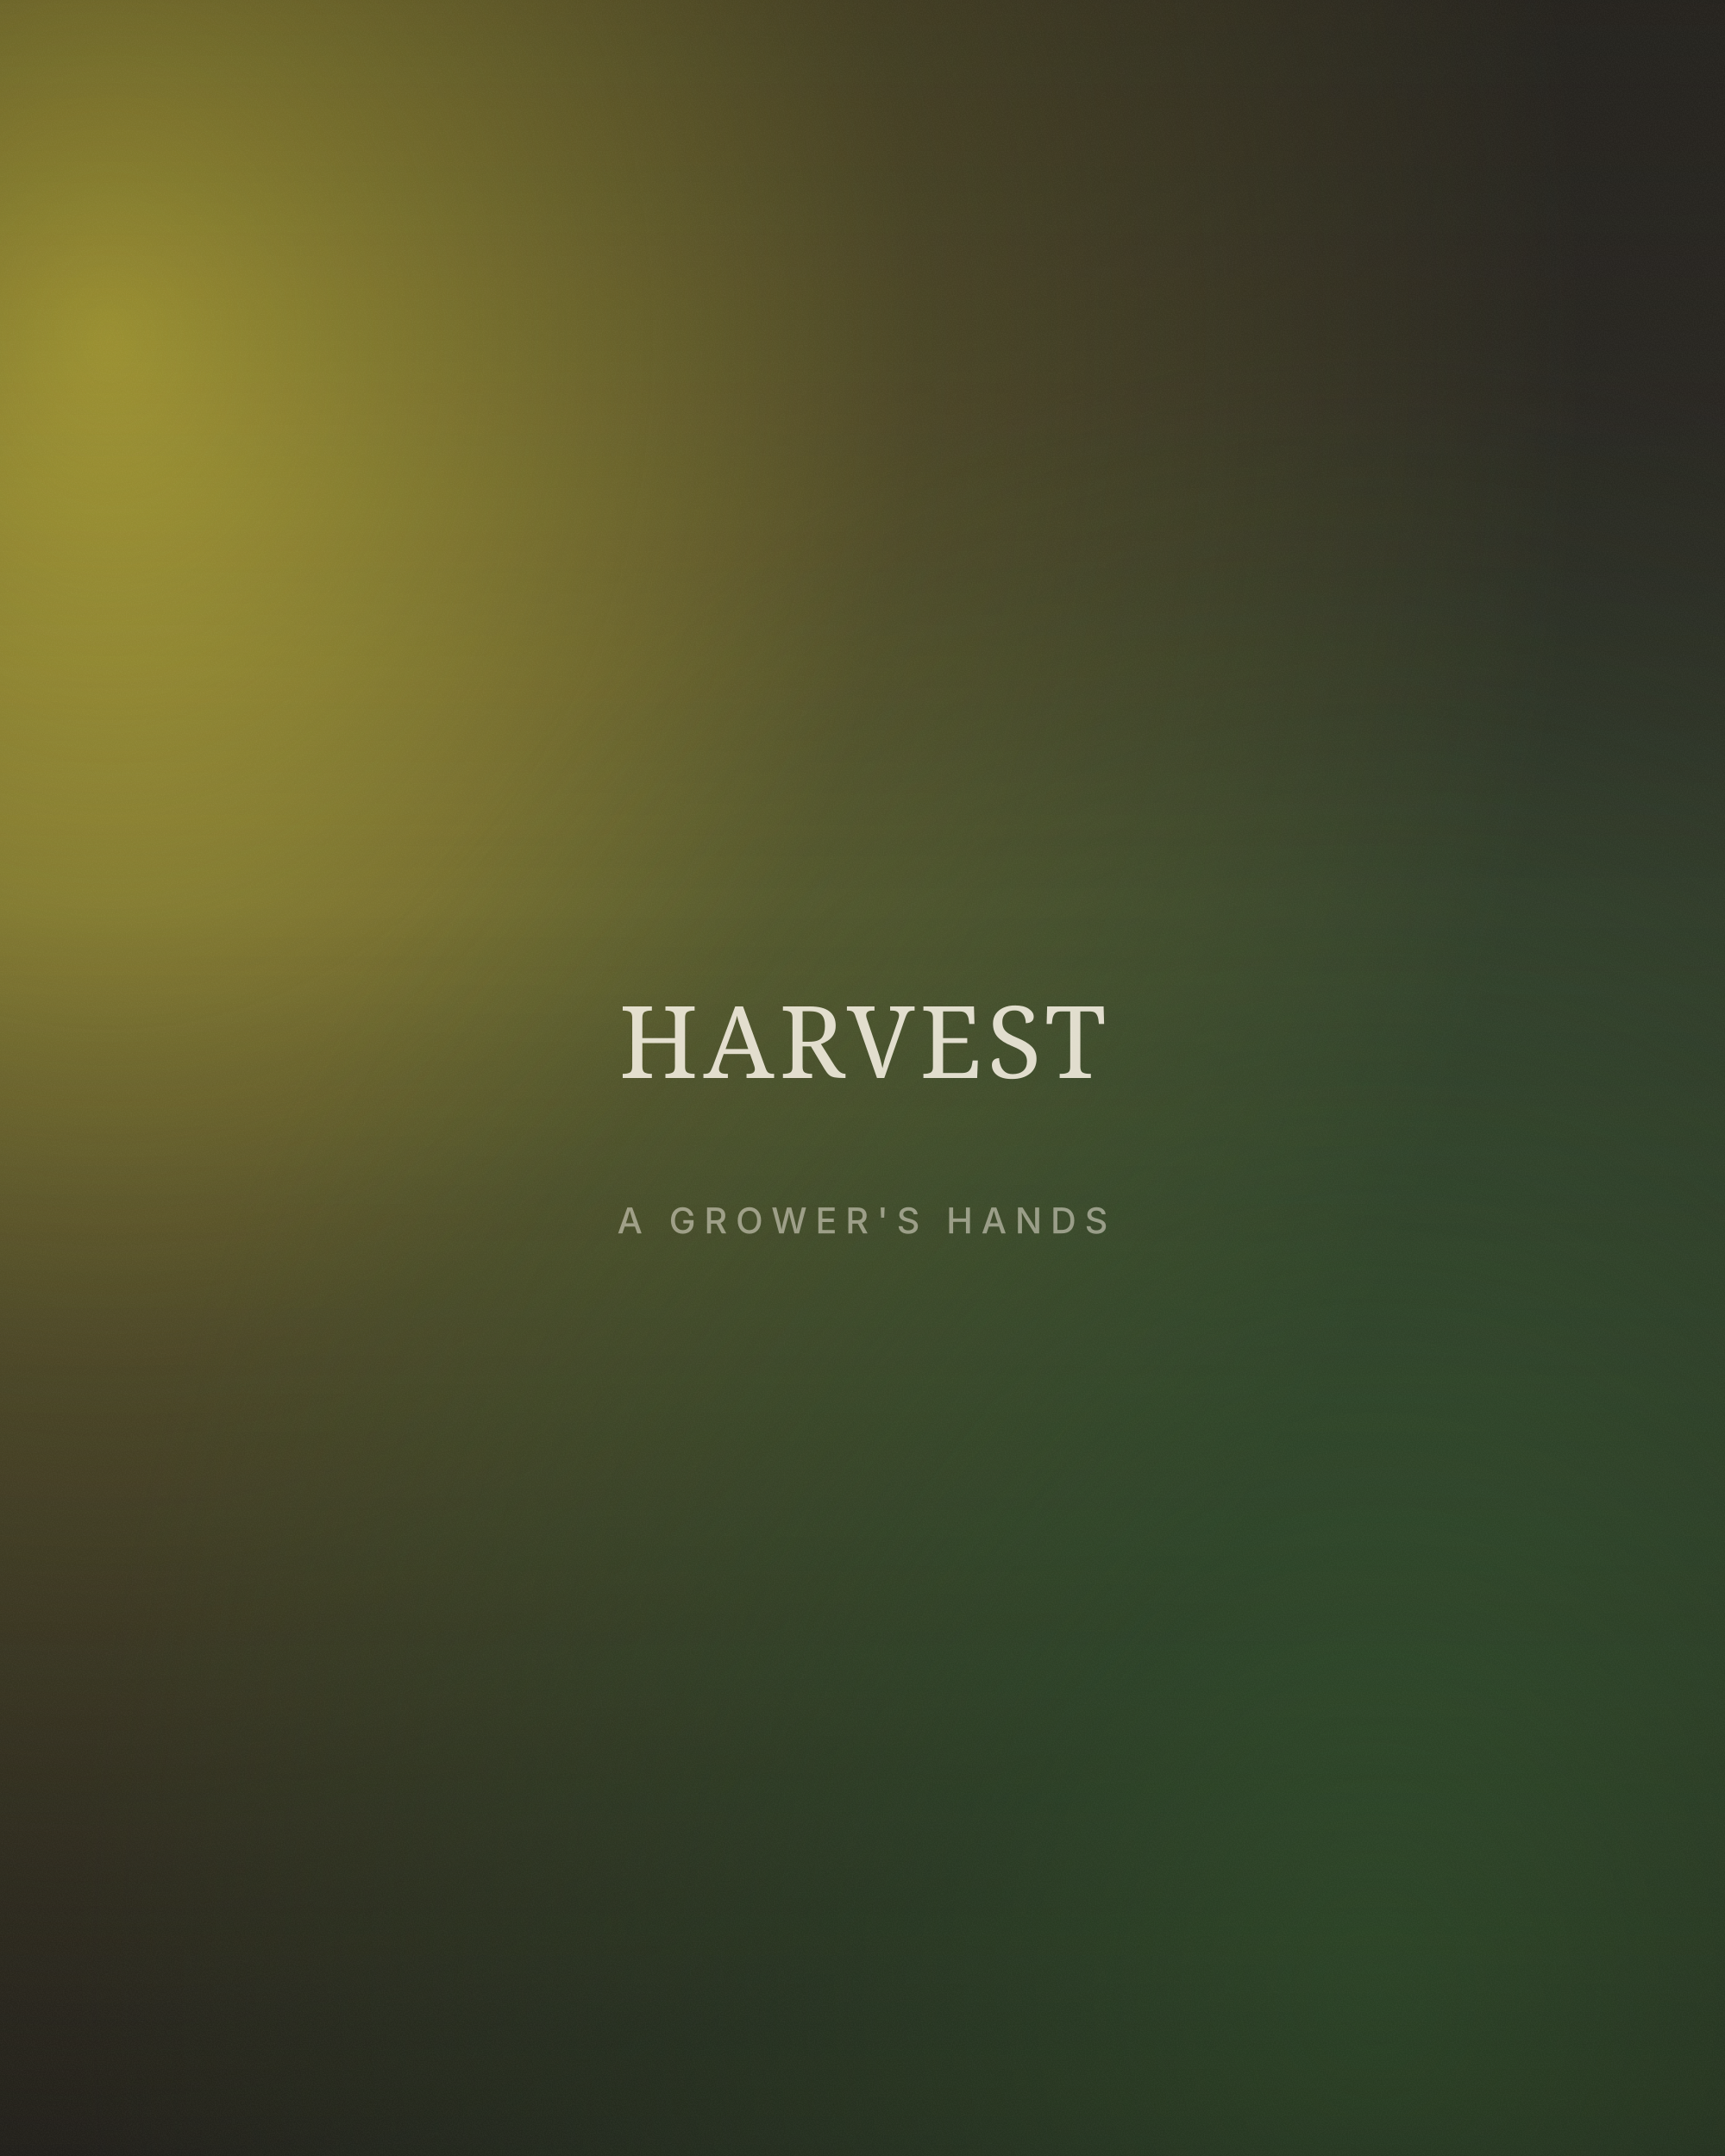
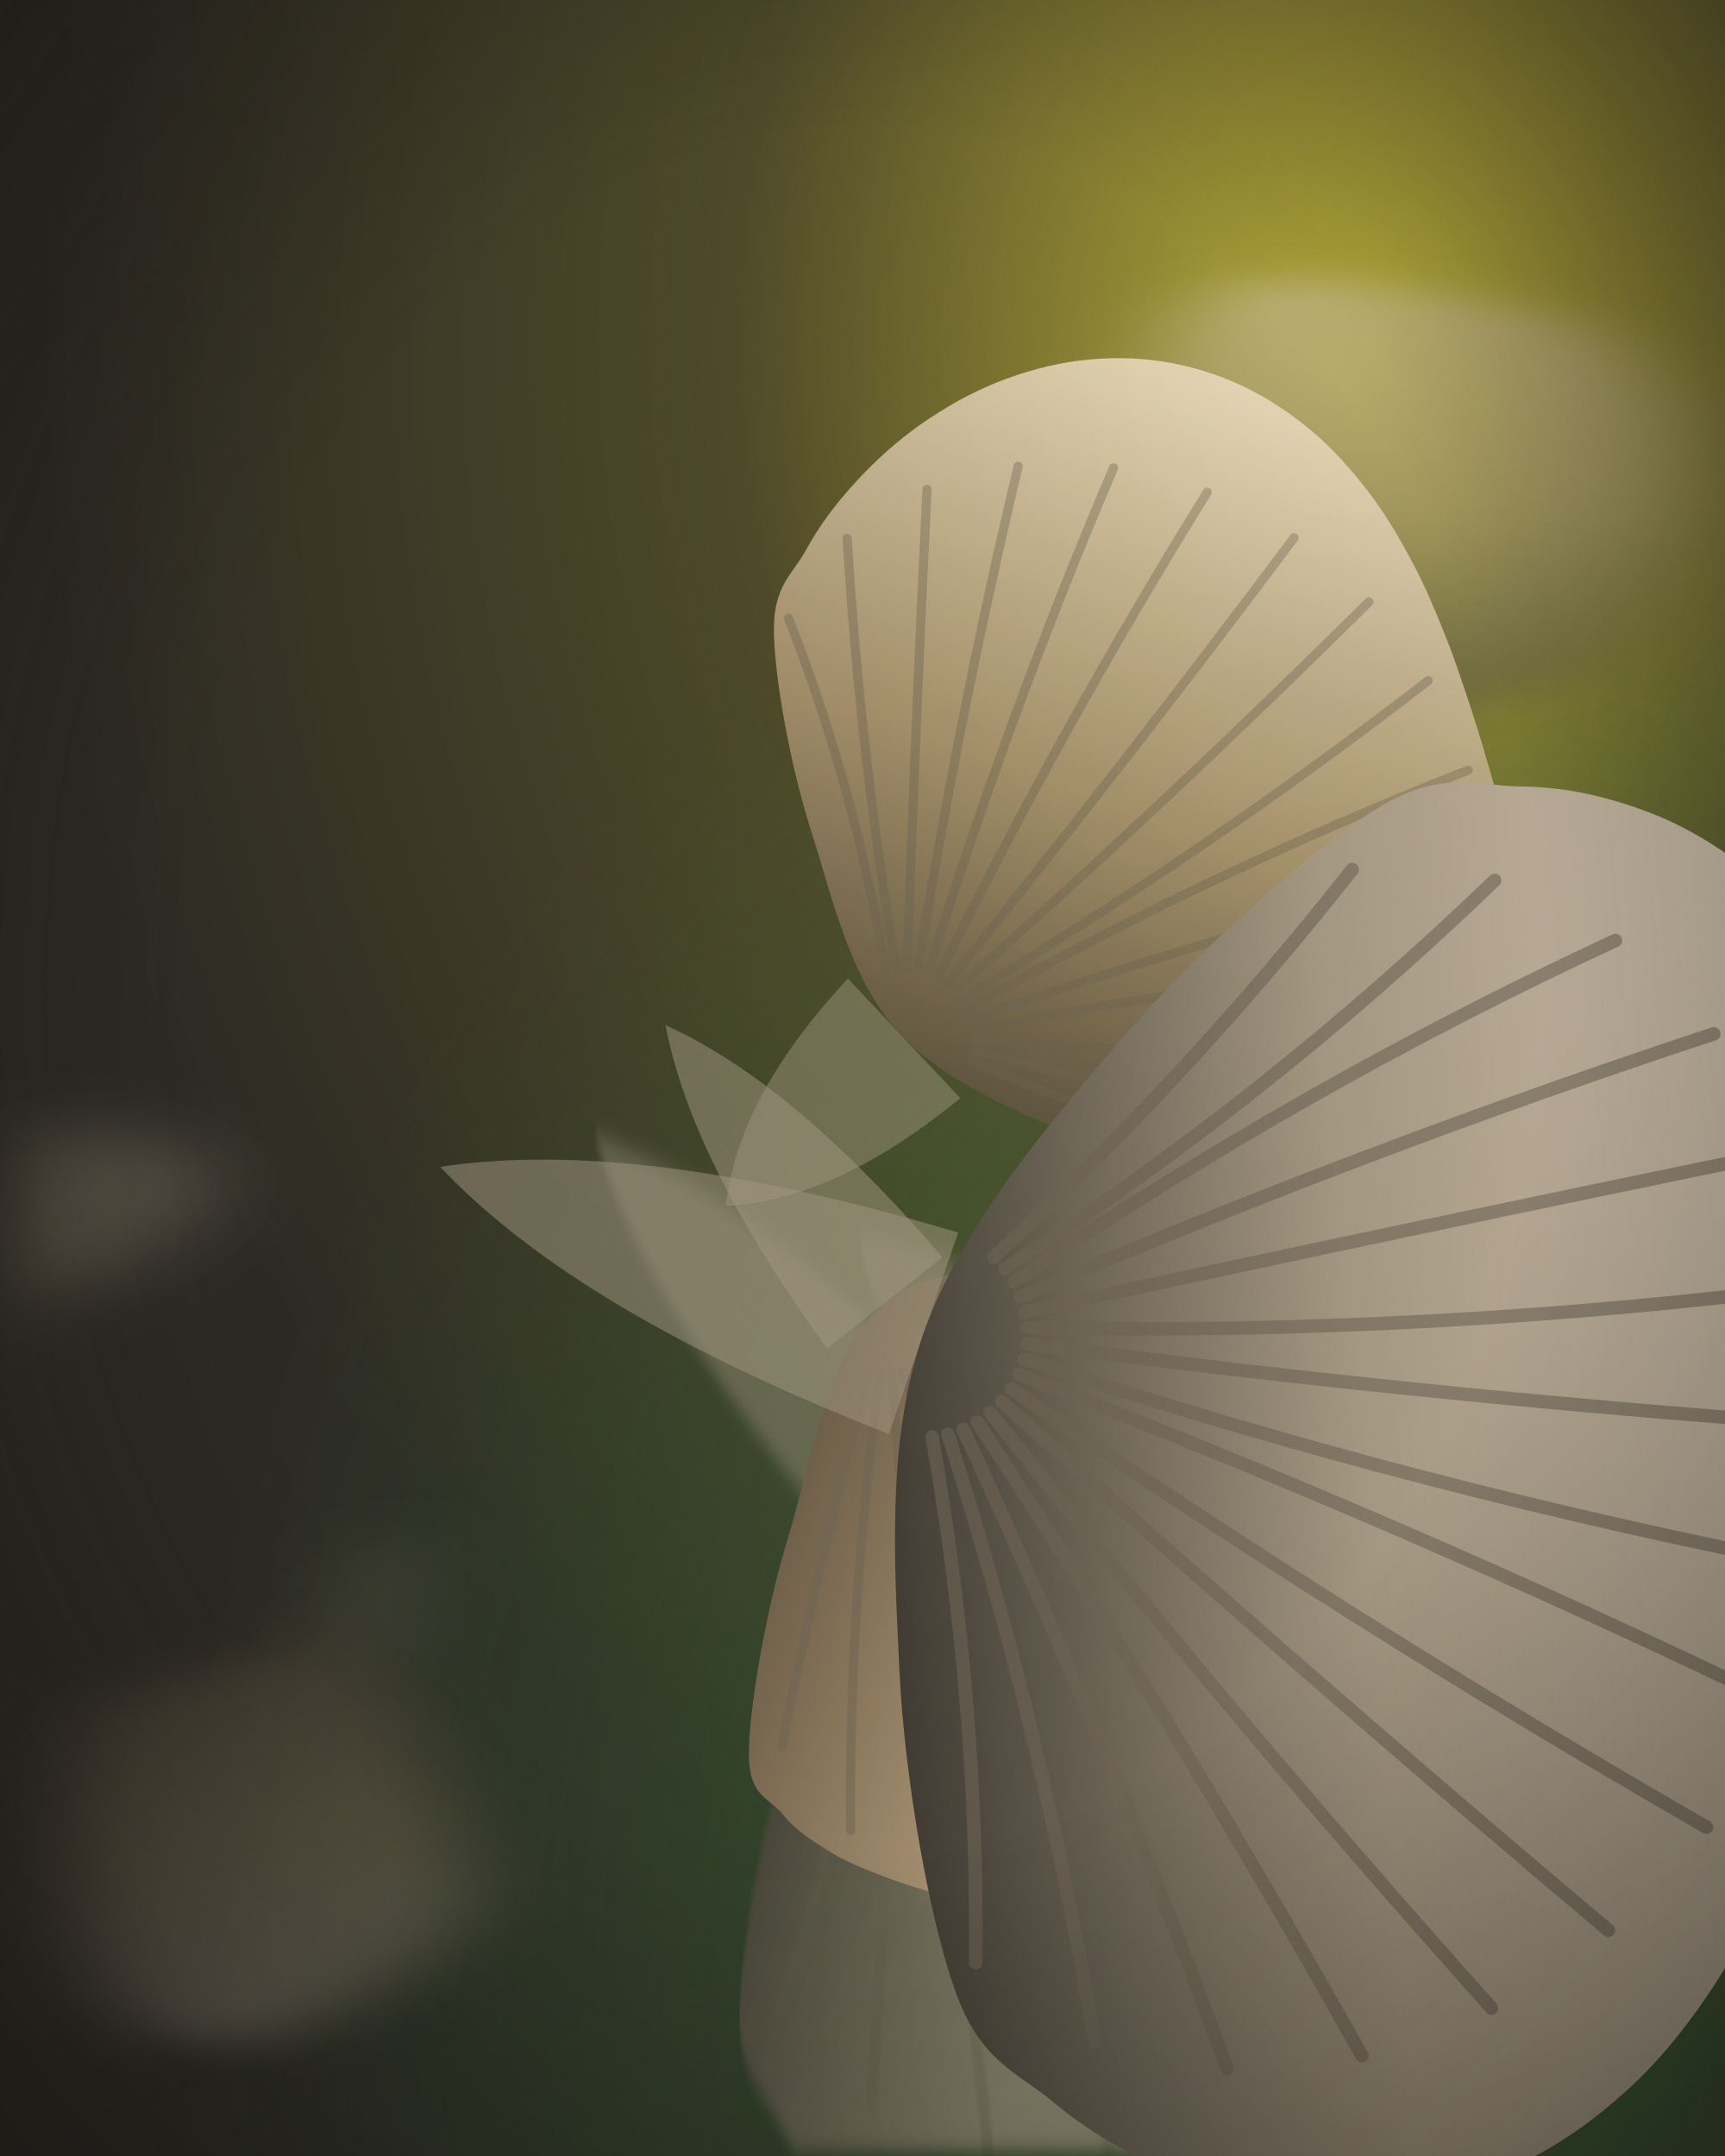
- <svg xmlns="http://www.w3.org/2000/svg" width="1600" height="2000" viewBox="0 0 1600 2000" role="img" aria-label="HARVEST — placeholder">
+ <svg xmlns="http://www.w3.org/2000/svg" width="1600" height="2000" viewBox="0 0 1600 2000" role="img" aria-label="Harvesting by hand">
  <defs>
-     <radialGradient id="a6303" cx="6%" cy="16%" r="86%">
-       <stop offset="0%" stop-color="#C6B83A" stop-opacity="0.95" />
-       <stop offset="55%" stop-color="#C6B83A" stop-opacity="0.28" />
-       <stop offset="100%" stop-color="#C6B83A" stop-opacity="0" />
+     <radialGradient id="key" cx="80%" cy="16%" r="78%">
+       <stop offset="0%" stop-color="#c6b83a" stop-opacity="0.9" />
+       <stop offset="48%" stop-color="#c6b83a" stop-opacity="0.22" />
+       <stop offset="100%" stop-color="#c6b83a" stop-opacity="0" />
    </radialGradient>
-     <radialGradient id="b6303" cx="80%" cy="92%" r="76%">
-       <stop offset="0%" stop-color="#3F7D3A" stop-opacity="0.72" />
-       <stop offset="100%" stop-color="#3F7D3A" stop-opacity="0" />
+     <radialGradient id="fill" cx="82%" cy="92%" r="72%">
+       <stop offset="0%" stop-color="#3f7d3a" stop-opacity="0.6" />
+       <stop offset="100%" stop-color="#3f7d3a" stop-opacity="0" />
    </radialGradient>
-     <linearGradient id="v6303" x1="0" y1="0" x2="0" y2="1">
-       <stop offset="0%" stop-color="#14120F" stop-opacity="0.34" />
-       <stop offset="42%" stop-color="#14120F" stop-opacity="0" />
-       <stop offset="100%" stop-color="#14120F" stop-opacity="0.52" />
+     <radialGradient id="vig" cx="50%" cy="46%" r="72%">
+       <stop offset="55%" stop-color="#14120f" stop-opacity="0" />
+       <stop offset="100%" stop-color="#14120f" stop-opacity="0.55" />
+     </radialGradient>
+     <linearGradient id="cg0" x1="1" y1="0.24" x2="0.06" y2="0.86">
+       <stop offset="0%" stop-color="#e3d8c6" />
+       <stop offset="52%" stop-color="#b09877" />
+       <stop offset="100%" stop-color="#584c3a" />
    </linearGradient>
-     <filter id="g6303" x="-4%" y="-4%" width="108%" height="108%">
-       <feTurbulence type="fractalNoise" baseFrequency="0.86" numOctaves="4" seed="95" />
+     <linearGradient id="cg1" x1="1" y1="0.24" x2="0.06" y2="0.86">
+       <stop offset="0%" stop-color="#d8c9b5" />
+       <stop offset="52%" stop-color="#a2957f" />
+       <stop offset="100%" stop-color="#2b2923" />
+     </linearGradient>
+     <linearGradient id="cg2" x1="1" y1="0.24" x2="0.06" y2="0.86">
+       <stop offset="0%" stop-color="#e8d9bb" />
+       <stop offset="52%" stop-color="#a8916d" />
+       <stop offset="100%" stop-color="#4c4334" />
+     </linearGradient>
+     <filter id="blur1" x="-12%" y="-12%" width="124%" height="124%">
+       <feGaussianBlur stdDeviation="8" />
+     </filter>
+     <filter id="blur2" x="-20%" y="-20%" width="140%" height="140%">
+       <feGaussianBlur stdDeviation="35.2" />
+     </filter>
+     <linearGradient id="sear" x1="0.9" y1="0.1" x2="0.1" y2="0.95">
+       <stop offset="0%" stop-color="#c6b83a" />
+       <stop offset="34%" stop-color="#c49a4e" />
+       <stop offset="100%" stop-color="#5e4526" />
+     </linearGradient>
+     <linearGradient id="bag" x1="0" y1="0" x2="1" y2="0.2">
+       <stop offset="0%" stop-color="#d8c9b5" stop-opacity="0.72" />
+       <stop offset="38%" stop-color="#a2957f" stop-opacity="0.5" />
+       <stop offset="100%" stop-color="#2b2923" stop-opacity="0.85" />
+     </linearGradient>
+     <filter id="noise">
+       <feTurbulence type="fractalNoise" baseFrequency="0.8" numOctaves="3" seed="7" />
      <feColorMatrix type="saturate" values="0" />
-       <feComponentTransfer>
-         <feFuncA type="linear" slope="0.07" />
-       </feComponentTransfer>
    </filter>
+     <pattern id="grain" width="180" height="180" patternUnits="userSpaceOnUse">
+       <rect width="180" height="180" filter="url(#noise)" />
+     </pattern>
  </defs>
-   <rect width="1600" height="2000" fill="#2B2923" />
-   <rect width="1600" height="2000" fill="url(#a6303)" />
-   <rect width="1600" height="2000" fill="url(#b6303)" />
-   <rect width="1600" height="2000" fill="url(#v6303)" />
-   <rect width="1600" height="2000" filter="url(#g6303)" opacity="0.85" />
-   <text x="50%" y="1000" text-anchor="middle" font-family="Fraunces, Georgia, serif" font-size="93" font-weight="500" fill="#F6F0E3" opacity="0.88" letter-spacing="4.65">HARVEST</text>
-   <text x="50%" y="1144.15" text-anchor="middle" font-family="Inter, system-ui, sans-serif" font-size="33" font-weight="500" fill="#F6F0E3" opacity="0.5" letter-spacing="7.92">A GROWER'S HANDS</text>
+   <rect width="1600" height="2000" fill="#2b2923" />
+   <rect width="1600" height="2000" fill="url(#key)" />
+   <rect width="1600" height="2000" fill="url(#fill)" />
+   <g transform="translate(327.6 1526.6)rotate(115.4)" opacity="0.3" filter="url(#blur2)">
+     <path d="M0 -41.9C-66.4 -37.7 -106.2 -21 -132.7 0C-106.2 21 -66.4 37.7 0 41.9Z" fill="#a2957f" opacity="0.5" />
+     <path d="M0 0C0.3 -36.2 48.2 -78.7 73.6 -110.3C99 -141.9 133.5 -175.4 152.5 -189.5C171.5 -203.6 177 -195 187.7 -194.8C198.5 -194.6 207.6 -191.3 216.9 -188.2C226.2 -185 234.8 -180.5 243.7 -175.9C252.7 -171.3 261.4 -166.1 270.4 -160.6C279.4 -155 288.7 -149.2 298 -142.7C307.3 -136.2 317 -129.4 326.2 -121.8C335.5 -114.2 345.1 -106 353.6 -97.1C362.1 -88.1 370.5 -78.4 377.3 -68.1C384 -57.8 390.2 -46.7 394.3 -35.3C398.5 -24 401.3 -11.8 402.2 0C403 11.8 402.1 24.1 399.4 35.8C396.8 47.4 392.1 59 386.2 69.7C380.4 80.4 372.6 90.7 364.3 100C356 109.3 346.2 117.9 336.3 125.6C326.5 133.3 315.8 140 305.4 146.2C295 152.4 284.3 157.8 273.9 162.7C263.6 167.6 253.4 171.9 243.3 175.6C233.2 179.4 223.5 182.8 213.4 185.1C203.4 187.5 193.7 189.9 182.8 189.7C171.9 189.5 166.4 197.5 147.9 183.7C129.3 170 96.1 137.8 71.5 107.2C46.8 76.5 -0.3 36.2 0 0Z" fill="url(#cg0)" />
+   </g>
+   <g transform="translate(1183.1 673.5)rotate(-60.4)" opacity="0.5" filter="url(#blur2)">
+     <path d="M0 -60.5C-74 -54.4 -118.4 -30.2 -148 0C-118.4 30.2 -74 54.4 0 60.5Z" fill="#a2957f" opacity="0.5" />
+     <path d="M0 0C1.8 -42.9 59.3 -95.5 92.7 -136.3C126.1 -177.2 173.4 -224.3 200.4 -245C227.4 -265.7 238.3 -258.7 254.7 -260.5C271 -262.3 285.5 -259.5 298.6 -255.7C311.6 -251.8 323 -245 333 -237.6C343.1 -230.1 351.4 -220.5 358.8 -210.8C366.3 -201 372.1 -190 377.7 -179C383.3 -168 387.7 -156.5 392.3 -145C396.9 -133.5 400.9 -121.9 405.3 -110.2C409.8 -98.6 414.2 -86.9 418.8 -74.9C423.5 -63 428.5 -50.9 433.3 -38.5C438.1 -26 443.2 -13.2 447.5 0C451.7 13.2 456 26.9 458.7 40.7C461.3 54.5 463.5 68.9 463.5 82.9C463.5 96.9 462.2 111.3 458.7 124.8C455.2 138.2 449.9 151.6 442.5 163.6C435.1 175.5 425.5 186.9 414.5 196.4C403.4 206 390.2 214.4 376.3 221C362.3 227.6 346.6 232.6 330.7 235.9C314.9 239.2 298 240.9 281.2 240.8C264.4 240.6 247.4 239.3 230 235.3C212.7 231.2 201.7 235.5 177.1 216.5C152.4 197.4 111.7 156.9 82.2 120.9C52.7 84.8 -1.8 42.9 0 0Z" fill="url(#cg1)" />
+   </g>
+   <g transform="translate(27.2 1128.9)rotate(-192.4)" opacity="0.6" filter="url(#blur2)">
+     <path d="M0 -78.5C-96.6 -70.6 -154.6 -39.2 -193.3 0C-154.6 39.2 -96.6 70.6 0 78.5Z" fill="#a2957f" opacity="0.5" />
+     <path d="M0 0C-0.8 -56.1 49.3 -113.4 80.7 -163.4C112.1 -213.4 158.7 -272.3 188.2 -300.3C217.7 -328.3 234.9 -324.7 257.8 -331.5C280.6 -338.3 303.5 -340.7 325.3 -340.9C347.2 -341.1 369 -338 388.7 -332.5C408.5 -327.1 427.5 -318.5 443.9 -308C460.3 -297.5 475.1 -284.1 487.2 -269.7C499.4 -255.2 509.2 -238.3 516.7 -221.1C524.3 -204 529.1 -185.1 532.5 -166.6C535.9 -148.1 536.8 -128.8 537 -110.1C537.2 -91.3 535.5 -72.5 533.9 -54.2C532.2 -35.8 529.5 -17.8 527.1 0C524.7 17.8 522 35.2 519.4 52.7C516.8 70.2 514.4 87.4 511.5 104.9C508.7 122.3 506 139.8 502.2 157.2C498.4 174.5 494.4 192.2 488.5 209.1C482.6 225.9 475.9 243 466.8 258.4C457.8 273.7 447.2 288.8 434.4 301.4C421.6 313.9 406.6 325.4 389.9 333.6C373.3 341.8 354.4 348.1 334.4 350.4C314.4 352.7 292.7 352.8 270.2 347.5C247.7 342.1 230.2 347.2 199.4 318.2C168.6 289.1 118.7 226.1 85.5 173C52.2 120 0.8 56.1 0 0Z" fill="url(#cg2)" />
+   </g>
+   <g transform="translate(948 1295.2)rotate(44.8)" opacity="0.7" filter="url(#blur1)">
+     <path d="M0 -68.4C-106.7 -61.5 -170.7 -34.2 -213.4 0C-170.7 34.2 -106.7 61.5 0 68.4Z" fill="#a2957f" opacity="0.5" />
+     <path d="M0 0C1.5 -72 46.7 -160.7 79.2 -228.7C111.7 -296.7 163.4 -374.5 195.1 -408.2C226.7 -441.8 245.8 -428.5 269 -430.6C292.1 -432.8 313.7 -427.3 334 -421C354.4 -414.6 373.1 -403.9 391 -392.6C408.9 -381.4 425.3 -367.5 441.5 -353.4C457.7 -339.2 472.9 -323.7 488.2 -307.8C503.6 -291.9 518.6 -275.3 533.8 -257.8C548.9 -240.4 564.2 -222.4 579 -203.2C593.8 -184 608.9 -163.9 622.4 -142.5C635.9 -121 649.4 -98.3 660.1 -74.6C670.8 -50.8 680.5 -25.5 686.6 0C692.7 25.5 696.6 52.5 696.5 78.7C696.4 104.9 693.1 131.9 686 157C679 182.2 668 207.2 654.2 229.6C640.3 251.9 622.5 273.1 603.1 291.3C583.7 309.6 560.9 325.7 537.8 339C514.6 352.4 489.1 363.1 464.2 371.5C439.2 380 413.2 385.8 388.1 389.7C363 393.7 337.9 395.5 313.6 395.1C289.2 394.8 265.7 393.4 242.1 387.6C218.5 381.8 200.8 391.1 172.2 360.3C143.6 329.6 99.1 263.3 70.4 203.2C41.7 143.2 -1.5 72 0 0Z" fill="url(#cg0)" />
+     <path d="M33.3 -57.7Q126.5 -211.9 213.5 -369.7" fill="none" stroke="#6b6152" stroke-width="8.7" stroke-linecap="round" opacity="0.2" />
+     <path d="M43.6 -50.3Q171.1 -223.2 324 -373.9" fill="none" stroke="#6b6152" stroke-width="8.7" stroke-linecap="round" opacity="0.2" />
+     <path d="M52.3 -41.1Q237.5 -188.1 423.9 -333.3" fill="none" stroke="#6b6152" stroke-width="8.7" stroke-linecap="round" opacity="0.2" />
+     <path d="M59.2 -30.5Q284.3 -142.5 506.2 -260.9" fill="none" stroke="#6b6152" stroke-width="8.7" stroke-linecap="round" opacity="0.2" />
+     <path d="M63.9 -18.8Q316.9 -83.6 564.8 -165.8" fill="none" stroke="#6b6152" stroke-width="8.7" stroke-linecap="round" opacity="0.2" />
+     <path d="M66.3 -6.3Q331.2 -26.7 595.3 -56.8" fill="none" stroke="#6b6152" stroke-width="8.7" stroke-linecap="round" opacity="0.2" />
+     <path d="M66.3 6.3Q329.4 46.5 595.3 56.8" fill="none" stroke="#6b6152" stroke-width="8.7" stroke-linecap="round" opacity="0.2" />
+     <path d="M63.9 18.8Q308.9 110.8 564.8 165.8" fill="none" stroke="#6b6152" stroke-width="8.7" stroke-linecap="round" opacity="0.2" />
+     <path d="M59.2 30.5Q282.1 147 506.2 260.9" fill="none" stroke="#6b6152" stroke-width="8.7" stroke-linecap="round" opacity="0.2" />
+     <path d="M52.3 41.1Q234.3 192 423.9 333.3" fill="none" stroke="#6b6152" stroke-width="8.7" stroke-linecap="round" opacity="0.2" />
+     <path d="M43.6 50.3Q184.6 211.4 324 373.9" fill="none" stroke="#6b6152" stroke-width="8.7" stroke-linecap="round" opacity="0.2" />
+     <path d="M33.3 57.7Q119.7 215.8 213.5 369.7" fill="none" stroke="#6b6152" stroke-width="8.7" stroke-linecap="round" opacity="0.2" />
+   </g>
+   <g transform="translate(834.9 1364.9)rotate(47.7)" opacity="0.8" filter="url(#blur1)">
+     <path d="M0 -81.9C-210.7 -73.7 -337.2 -41 -421.5 0C-337.2 41 -210.7 73.7 0 81.9Z" fill="#a2957f" opacity="0.5" />
+     <path d="M0 0C-0.3 -79.7 67.4 -164.2 111.3 -237.1C155.2 -310.1 221.4 -396.7 263.4 -437.7C305.4 -478.7 330.7 -473.6 363.2 -483.1C395.7 -492.6 428.1 -495.4 458.6 -494.7C489 -494 519.1 -488.3 545.9 -479.2C572.8 -470.1 598.1 -456.2 619.8 -440.1C641.5 -423.9 660.5 -403.6 676.1 -382.2C691.7 -360.8 703.8 -336.2 713.4 -311.5C723 -286.8 729.1 -260.1 733.7 -234C738.3 -207.9 739.9 -181 741.2 -154.7C742.5 -128.5 741.8 -102.3 741.3 -76.6C740.9 -50.8 739.6 -25.4 738.7 0C737.7 25.4 736.7 50.5 735.4 76C734.1 101.4 733.2 126.9 730.9 152.6C728.5 178.3 726.2 204.4 721.4 230.1C716.6 255.7 710.9 281.9 702 306.5C693.1 331.1 682.2 355.7 667.8 377.5C653.5 399.4 636.2 420.4 616 437.4C595.7 454.4 572 469.4 546.4 479.6C520.8 489.8 491.9 496.9 462.2 498.6C432.5 500.3 400.5 498.6 368.1 489.7C335.7 480.7 310.3 486.5 267.8 445.1C225.3 403.6 157.8 315.2 113.1 241.1C68.5 166.9 0.3 79.7 0 0Z" fill="url(#cg1)" />
+     <path d="M45.7 -64.9Q180.1 -233 292.9 -416.4" fill="none" stroke="#6b6152" stroke-width="10.3" stroke-linecap="round" opacity="0.3" />
+     <path d="M56.2 -56Q237.3 -236 417.9 -416.4" fill="none" stroke="#6b6152" stroke-width="10.3" stroke-linecap="round" opacity="0.3" />
+     <path d="M65.1 -45.4Q300 -201.3 527.2 -368.1" fill="none" stroke="#6b6152" stroke-width="10.3" stroke-linecap="round" opacity="0.3" />
+     <path d="M72 -33.5Q340.9 -166.4 615.7 -286.4" fill="none" stroke="#6b6152" stroke-width="10.3" stroke-linecap="round" opacity="0.3" />
+     <path d="M76.7 -20.5Q372.6 -118.9 678.1 -181.3" fill="none" stroke="#6b6152" stroke-width="10.3" stroke-linecap="round" opacity="0.3" />
+     <path d="M79.1 -6.9Q395 -30.7 710.4 -62" fill="none" stroke="#6b6152" stroke-width="10.3" stroke-linecap="round" opacity="0.3" />
+     <path d="M79.1 6.9Q395.2 29.1 710.4 62" fill="none" stroke="#6b6152" stroke-width="10.3" stroke-linecap="round" opacity="0.3" />
+     <path d="M76.7 20.5Q372.7 118.4 678.1 181.3" fill="none" stroke="#6b6152" stroke-width="10.3" stroke-linecap="round" opacity="0.3" />
+     <path d="M72 33.5Q338.4 171.8 615.7 286.4" fill="none" stroke="#6b6152" stroke-width="10.3" stroke-linecap="round" opacity="0.3" />
+     <path d="M65.1 45.4Q300.1 201.1 527.2 368.1" fill="none" stroke="#6b6152" stroke-width="10.3" stroke-linecap="round" opacity="0.3" />
+     <path d="M56.2 56Q240.9 232.4 417.9 416.4" fill="none" stroke="#6b6152" stroke-width="10.3" stroke-linecap="round" opacity="0.3" />
+     <path d="M45.7 64.9Q187.5 227.8 292.9 416.4" fill="none" stroke="#6b6152" stroke-width="10.3" stroke-linecap="round" opacity="0.3" />
+   </g>
+   <g transform="translate(838.6 963.2)rotate(-43.2)" opacity="0.9">
+     <path d="M0 -76.1C-113.6 -68.5 -181.7 -38.1 -227.1 0C-181.7 38.1 -113.6 68.5 0 76.1Z" fill="#a2957f" opacity="0.5" />
+     <path d="M0 0C-1.6 -70.1 39.2 -137.2 67.5 -196.6C95.7 -256.1 140 -324.1 169.4 -356.8C198.8 -389.4 218.6 -384.2 244 -392.6C269.4 -401 295.4 -405.1 321.7 -407C347.9 -409 375.2 -408.3 401.4 -404.6C427.7 -400.8 454.5 -394.3 479.1 -384.7C503.7 -375.1 527.9 -362.3 548.9 -347C569.9 -331.7 589.3 -313.2 605 -293C620.7 -272.9 633.7 -249.8 643.1 -226.2C652.4 -202.7 658.3 -176.9 661.3 -151.7C664.3 -126.5 663.5 -100.1 661 -74.8C658.5 -49.6 652.7 -24.2 646.2 0C639.7 24.2 630.8 47.8 622 70.4C613.1 93.1 603 114.8 593.1 136.1C583.2 157.3 572.9 177.7 562.5 197.9C552.1 218 541.8 237.8 530.7 257C519.6 276.3 508.5 295.5 495.9 313.5C483.2 331.5 470 349.4 454.8 365.1C439.6 380.8 423 396 404.5 407.7C386 419.3 365.6 429.6 343.6 434.8C321.6 440 297.7 443.2 272.7 438.8C247.7 434.3 226.4 443.9 193.8 408.1C161.1 372.3 109.1 292 76.8 223.9C44.5 155.9 1.6 70.1 0 0Z" fill="url(#cg2)" />
+     <path d="M30.7 -58.1Q125.3 -199.6 188.6 -357.5" fill="none" stroke="#6b6152" stroke-width="8.5" stroke-linecap="round" opacity="0.4" />
+     <path d="M39.3 -52.7Q150.6 -219.9 279.1 -374.4" fill="none" stroke="#6b6152" stroke-width="8.5" stroke-linecap="round" opacity="0.4" />
+     <path d="M46.9 -46Q204.4 -202.6 364.1 -356.7" fill="none" stroke="#6b6152" stroke-width="8.5" stroke-linecap="round" opacity="0.4" />
+     <path d="M53.5 -38.2Q241.8 -183.4 440.3 -314.4" fill="none" stroke="#6b6152" stroke-width="8.5" stroke-linecap="round" opacity="0.4" />
+     <path d="M58.7 -29.5Q275.5 -152.6 503.9 -252.8" fill="none" stroke="#6b6152" stroke-width="8.5" stroke-linecap="round" opacity="0.4" />
+     <path d="M62.6 -20.1Q303.3 -110.4 551.7 -176.8" fill="none" stroke="#6b6152" stroke-width="8.5" stroke-linecap="round" opacity="0.4" />
+     <path d="M64.9 -10.1Q324 -45.5 581.5 -90.9" fill="none" stroke="#6b6152" stroke-width="8.5" stroke-linecap="round" opacity="0.4" />
+     <path d="M65.7 0Q328.6 7.3 591.5 0" fill="none" stroke="#6b6152" stroke-width="8.5" stroke-linecap="round" opacity="0.4" />
+     <path d="M64.9 10.1Q320.8 66 581.5 90.9" fill="none" stroke="#6b6152" stroke-width="8.5" stroke-linecap="round" opacity="0.4" />
+     <path d="M62.6 20.1Q312.6 81.4 551.7 176.8" fill="none" stroke="#6b6152" stroke-width="8.5" stroke-linecap="round" opacity="0.4" />
+     <path d="M58.7 29.5Q285.4 133 503.9 252.8" fill="none" stroke="#6b6152" stroke-width="8.5" stroke-linecap="round" opacity="0.4" />
+     <path d="M53.5 38.2Q254.5 165.6 440.3 314.4" fill="none" stroke="#6b6152" stroke-width="8.5" stroke-linecap="round" opacity="0.4" />
+     <path d="M46.9 46Q195.8 211.3 364.1 356.7" fill="none" stroke="#6b6152" stroke-width="8.5" stroke-linecap="round" opacity="0.4" />
+     <path d="M39.3 52.7Q144.9 224.2 279.1 374.4" fill="none" stroke="#6b6152" stroke-width="8.5" stroke-linecap="round" opacity="0.4" />
+     <path d="M30.7 58.1Q99.6 213.1 188.6 357.5" fill="none" stroke="#6b6152" stroke-width="8.5" stroke-linecap="round" opacity="0.4" />
+   </g>
+   <g transform="translate(820.7 1208.6)rotate(51.7)" opacity="1">
+     <path d="M0 -68.2C-164.1 -61.4 -262.5 -34.1 -328.2 0C-262.5 34.1 -164.1 61.4 0 68.2Z" fill="#a2957f" opacity="0.5" />
+     <path d="M0 0C-1.2 -66.5 69.7 -137.6 108.4 -193.1C147.1 -248.7 200.8 -307.7 232 -333.5C263.2 -359.3 275.1 -346.2 295.5 -347.9C315.8 -349.6 334.6 -346.8 354.3 -343.8C374 -340.9 393.4 -336.1 413.4 -330.3C433.4 -324.6 453.9 -317.7 474.3 -309.3C494.7 -300.9 515.8 -291.4 535.8 -280C555.8 -268.6 576.2 -255.7 594.4 -241C612.5 -226.3 630.3 -209.7 644.8 -191.7C659.4 -173.6 672.4 -153.6 681.7 -133C691.1 -112.3 697.8 -89.9 700.9 -67.7C704 -45.5 703.7 -22.3 700.5 0C697.3 22.3 690.3 44.8 681.6 65.8C672.8 86.9 660.6 107.4 647.8 126.3C634.9 145.3 619.5 163.1 604.3 179.6C589.1 196.2 572.5 211.3 556.5 225.7C540.5 240 524.2 253.1 508.3 265.6C492.5 278.1 476.9 289.8 461.4 300.9C445.9 311.9 430.9 322.5 415.1 331.7C399.4 340.8 383.9 349.9 366.8 356C349.8 362.1 332.7 368.3 312.9 368.4C293.1 368.5 281 383.7 248.1 356.6C215.1 329.5 156.7 265 115.4 205.6C74.1 146.2 1.2 66.5 0 0Z" fill="url(#cg0)" />
+     <path d="M41.2 -51.5Q140.6 -200.8 264.3 -330.5" fill="none" stroke="#6b6152" stroke-width="8.6" stroke-linecap="round" opacity="0.5" />
+     <path d="M49 -44.2Q210.3 -182.3 364.4 -328.3" fill="none" stroke="#6b6152" stroke-width="8.6" stroke-linecap="round" opacity="0.5" />
+     <path d="M55.5 -35.6Q254.2 -159.8 449.9 -288.6" fill="none" stroke="#6b6152" stroke-width="8.6" stroke-linecap="round" opacity="0.5" />
+     <path d="M60.6 -26.1Q289.2 -125.4 518.3 -223.7" fill="none" stroke="#6b6152" stroke-width="8.6" stroke-linecap="round" opacity="0.5" />
+     <path d="M64 -16Q314.8 -79.8 566.2 -141.2" fill="none" stroke="#6b6152" stroke-width="8.6" stroke-linecap="round" opacity="0.5" />
+     <path d="M65.8 -5.4Q327.2 -40.1 590.8 -48.2" fill="none" stroke="#6b6152" stroke-width="8.6" stroke-linecap="round" opacity="0.5" />
+     <path d="M65.8 5.4Q327.8 32.8 590.8 48.2" fill="none" stroke="#6b6152" stroke-width="8.6" stroke-linecap="round" opacity="0.5" />
+     <path d="M64 16Q310.7 96.4 566.2 141.2" fill="none" stroke="#6b6152" stroke-width="8.6" stroke-linecap="round" opacity="0.5" />
+     <path d="M60.6 26.1Q296.3 109.1 518.3 223.7" fill="none" stroke="#6b6152" stroke-width="8.6" stroke-linecap="round" opacity="0.5" />
+     <path d="M55.5 35.6Q249.4 167.3 449.9 288.6" fill="none" stroke="#6b6152" stroke-width="8.6" stroke-linecap="round" opacity="0.5" />
+     <path d="M49 44.2Q196.2 197.8 364.4 328.3" fill="none" stroke="#6b6152" stroke-width="8.6" stroke-linecap="round" opacity="0.5" />
+     <path d="M41.2 51.5Q147.8 195 264.3 330.5" fill="none" stroke="#6b6152" stroke-width="8.6" stroke-linecap="round" opacity="0.5" />
+   </g>
+   <g transform="translate(856.6 1236.8)rotate(19)" opacity="1">
+     <path d="M0 -98.8C-237.1 -88.9 -379.3 -49.4 -474.2 0C-379.3 49.4 -237.1 88.9 0 98.8Z" fill="#a2957f" opacity="0.5" />
+     <path d="M0 0C0.7 -103.4 45.1 -218.5 84.6 -317.6C124.1 -416.7 191.3 -537.5 237.1 -594.6C282.9 -651.7 319 -646.7 359.5 -660.2C400 -673.8 441.5 -677.3 480.2 -675.9C518.9 -674.5 557.3 -665.4 591.7 -652.1C626.1 -638.8 658.4 -618.6 686.5 -595.8C714.7 -573.1 739.3 -544.8 760.5 -515.4C781.6 -486.1 798.6 -452.9 813.3 -419.8C827.9 -386.7 838.7 -351.5 848.5 -316.9C858.2 -282.2 865.1 -246.8 871.7 -211.7C878.3 -176.6 883.3 -141.6 888.2 -106.3C893 -71 897.3 -35.8 900.8 0C904.2 35.8 907.5 72 908.6 108.8C909.7 145.5 910.4 183.1 907.4 220.4C904.3 257.7 899.7 296 890.5 332.5C881.2 369.1 868.9 406.1 851.8 439.7C834.7 473.3 813.2 506.1 787.7 533.9C762.3 561.7 731.8 587.2 698.9 606.6C666 626 628.4 641.4 590.1 650.4C551.9 659.4 510.2 663.3 469.5 660.8C428.7 658.2 386.4 650.8 345.8 635.1C305.2 619.5 270.3 622.3 226.1 566.9C181.9 511.6 118.4 397.5 80.7 303C43 208.5 -0.7 103.4 0 0Z" fill="url(#cg1)" />
+     <path d="M38.8 -88.2Q155.1 -304.4 235.9 -536.2" fill="none" stroke="#6b6152" stroke-width="12.5" stroke-linecap="round" opacity="0.6" />
+     <path d="M51.9 -81.2Q231.7 -310.3 364.1 -569.7" fill="none" stroke="#6b6152" stroke-width="12.5" stroke-linecap="round" opacity="0.6" />
+     <path d="M63.8 -72.3Q256.2 -330.4 488.2 -553.5" fill="none" stroke="#6b6152" stroke-width="12.5" stroke-linecap="round" opacity="0.6" />
+     <path d="M74.1 -61.6Q328.9 -293 602.7 -501.3" fill="none" stroke="#6b6152" stroke-width="12.5" stroke-linecap="round" opacity="0.6" />
+     <path d="M82.7 -49.5Q391.3 -236.7 702 -420.4" fill="none" stroke="#6b6152" stroke-width="12.5" stroke-linecap="round" opacity="0.6" />
+     <path d="M89.3 -36.2Q445.7 -150.6 781 -316.9" fill="none" stroke="#6b6152" stroke-width="12.5" stroke-linecap="round" opacity="0.6" />
+     <path d="M93.8 -22.1Q467.6 -97.8 835.9 -196.8" fill="none" stroke="#6b6152" stroke-width="12.5" stroke-linecap="round" opacity="0.6" />
+     <path d="M96.1 -7.4Q482 -12 864.1 -66.7" fill="none" stroke="#6b6152" stroke-width="12.5" stroke-linecap="round" opacity="0.6" />
+     <path d="M96.1 7.4Q481.3 21.2 864.1 66.7" fill="none" stroke="#6b6152" stroke-width="12.5" stroke-linecap="round" opacity="0.6" />
+     <path d="M93.8 22.1Q461.3 124.7 835.9 196.8" fill="none" stroke="#6b6152" stroke-width="12.5" stroke-linecap="round" opacity="0.6" />
+     <path d="M89.3 36.2Q432.8 182.3 781 316.9" fill="none" stroke="#6b6152" stroke-width="12.5" stroke-linecap="round" opacity="0.6" />
+     <path d="M82.7 49.5Q386.7 244.3 702 420.4" fill="none" stroke="#6b6152" stroke-width="12.5" stroke-linecap="round" opacity="0.6" />
+     <path d="M74.1 61.6Q346.1 272.2 602.7 501.3" fill="none" stroke="#6b6152" stroke-width="12.5" stroke-linecap="round" opacity="0.6" />
+     <path d="M63.8 72.3Q286.4 303.7 488.2 553.5" fill="none" stroke="#6b6152" stroke-width="12.5" stroke-linecap="round" opacity="0.6" />
+     <path d="M51.9 81.2Q225.8 314.1 364.1 569.7" fill="none" stroke="#6b6152" stroke-width="12.5" stroke-linecap="round" opacity="0.6" />
+     <path d="M38.8 88.2Q158.1 303.1 235.9 536.2" fill="none" stroke="#6b6152" stroke-width="12.5" stroke-linecap="round" opacity="0.6" />
+   </g>
+   <rect width="1600" height="2000" fill="url(#vig)" />
+   <rect width="1600" height="2000" fill="url(#grain)" opacity="0.07" style="mix-blend-mode:overlay" />
</svg>
